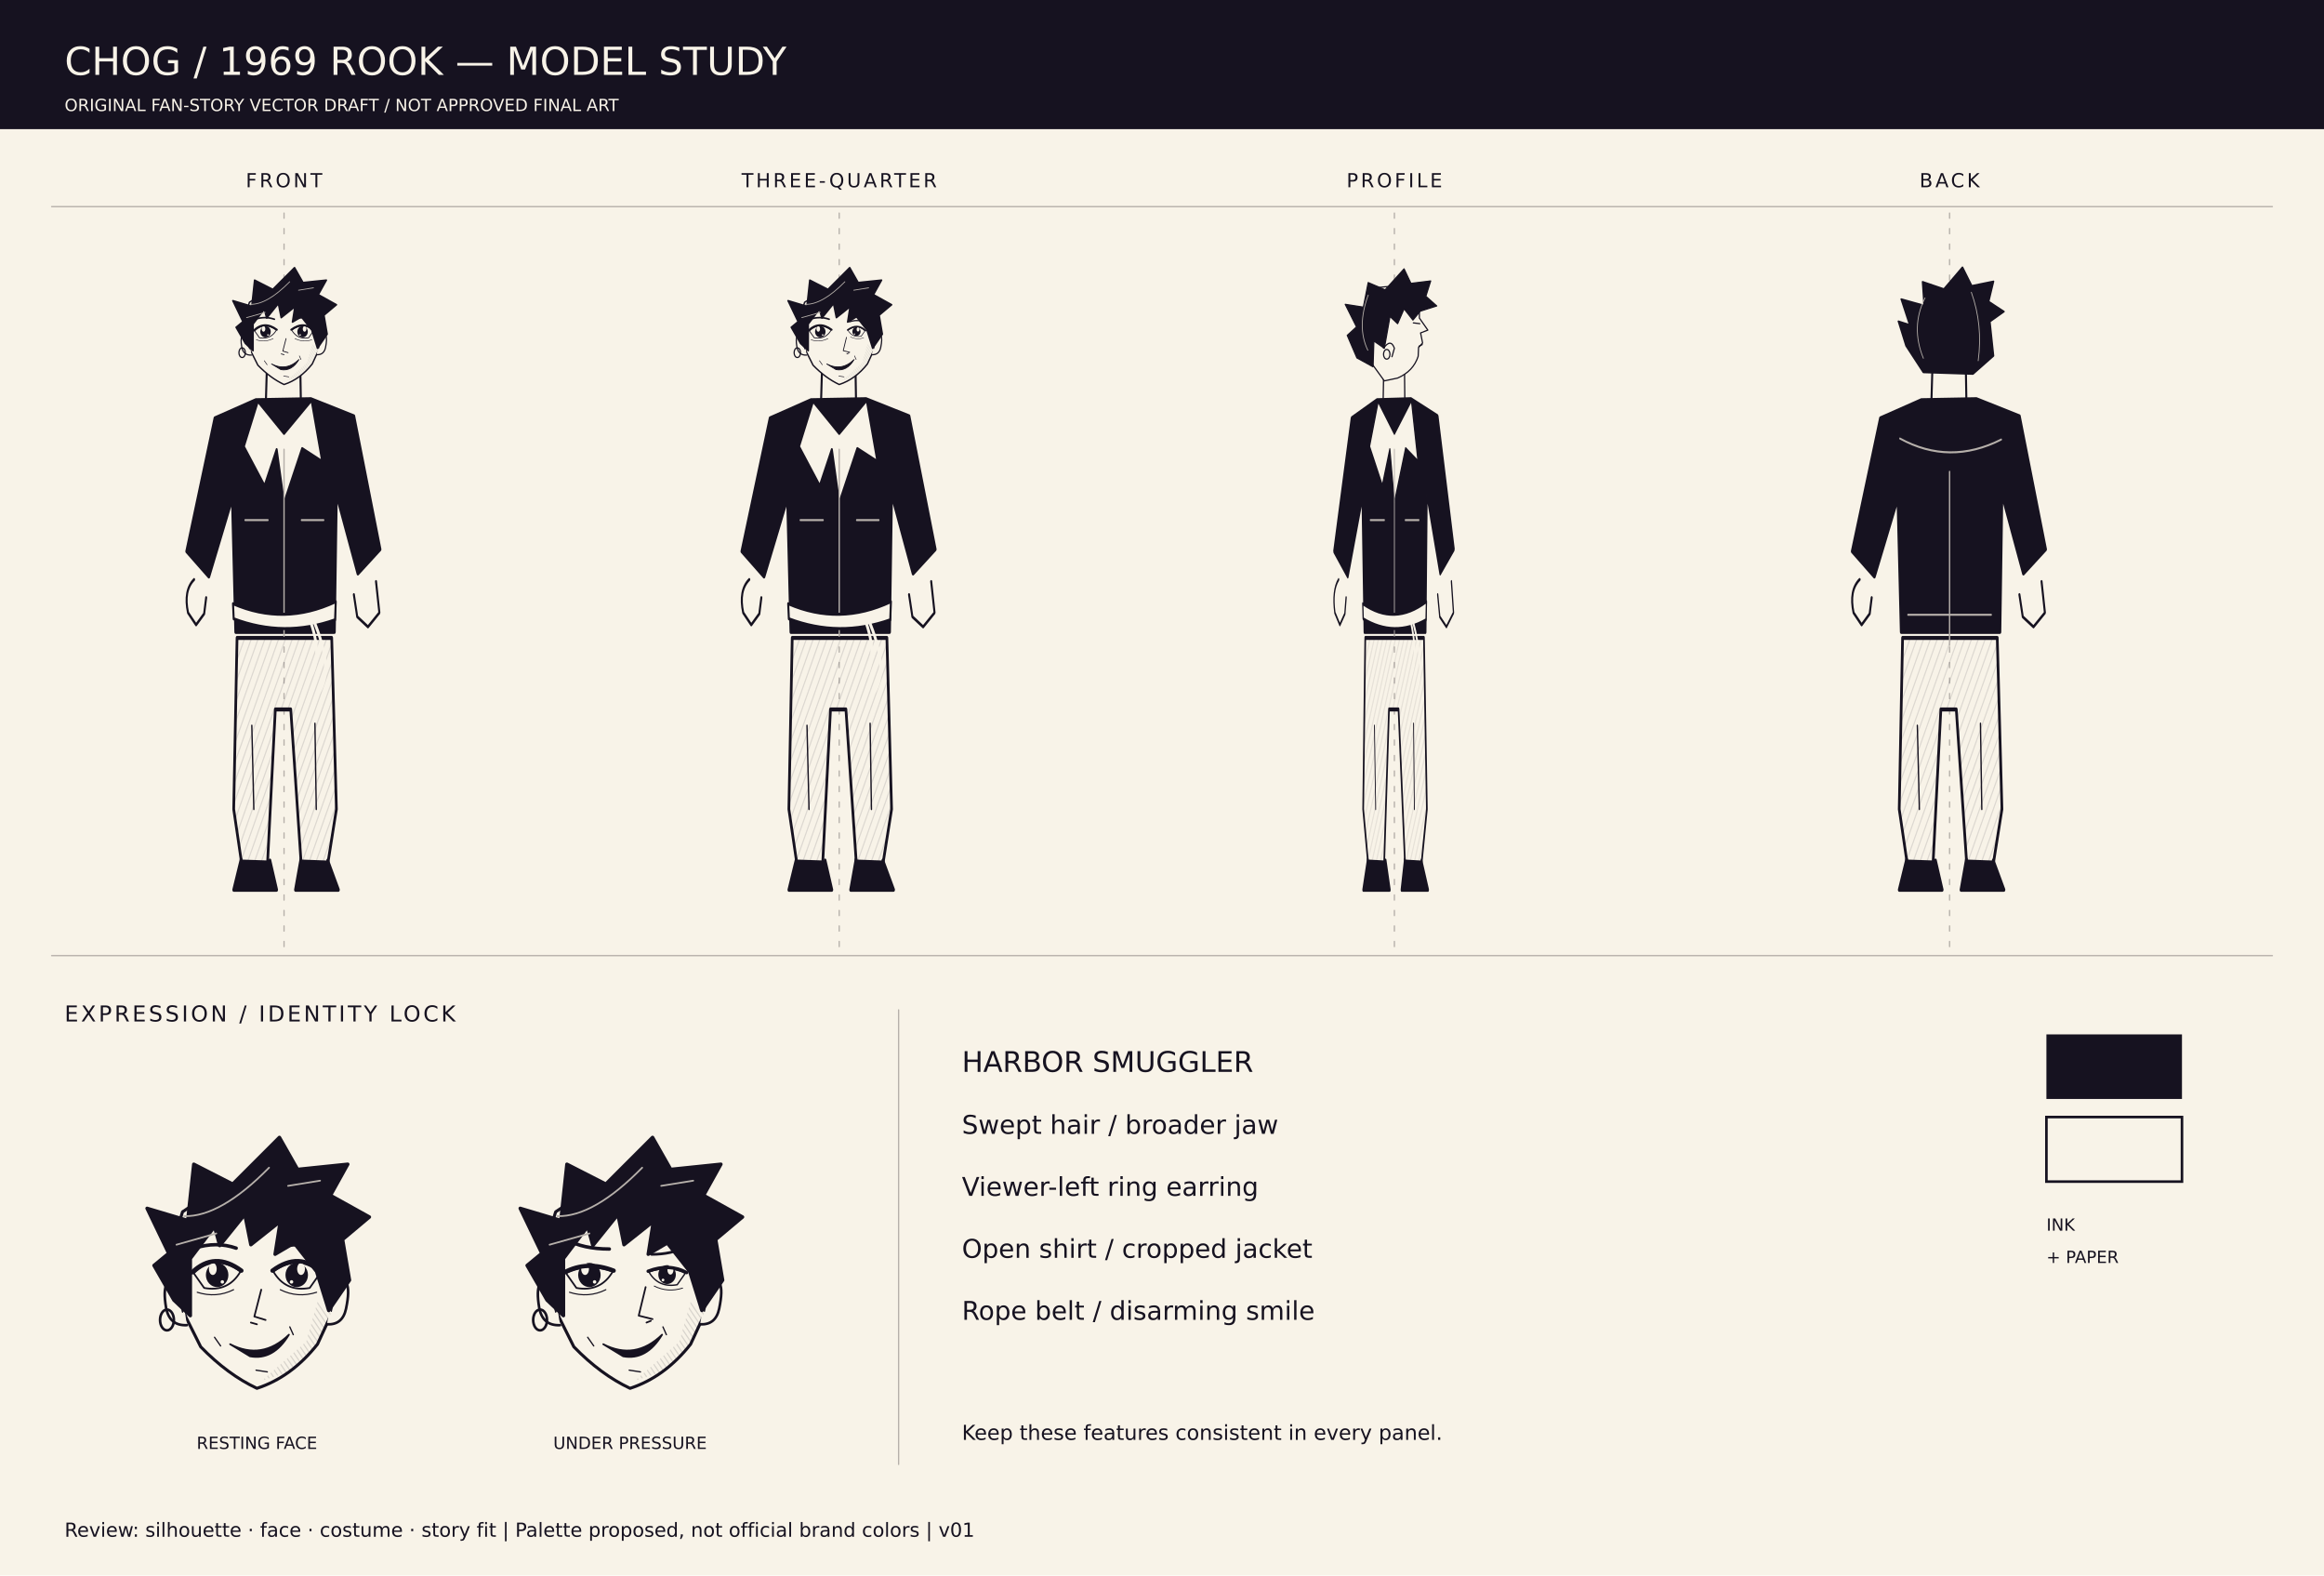
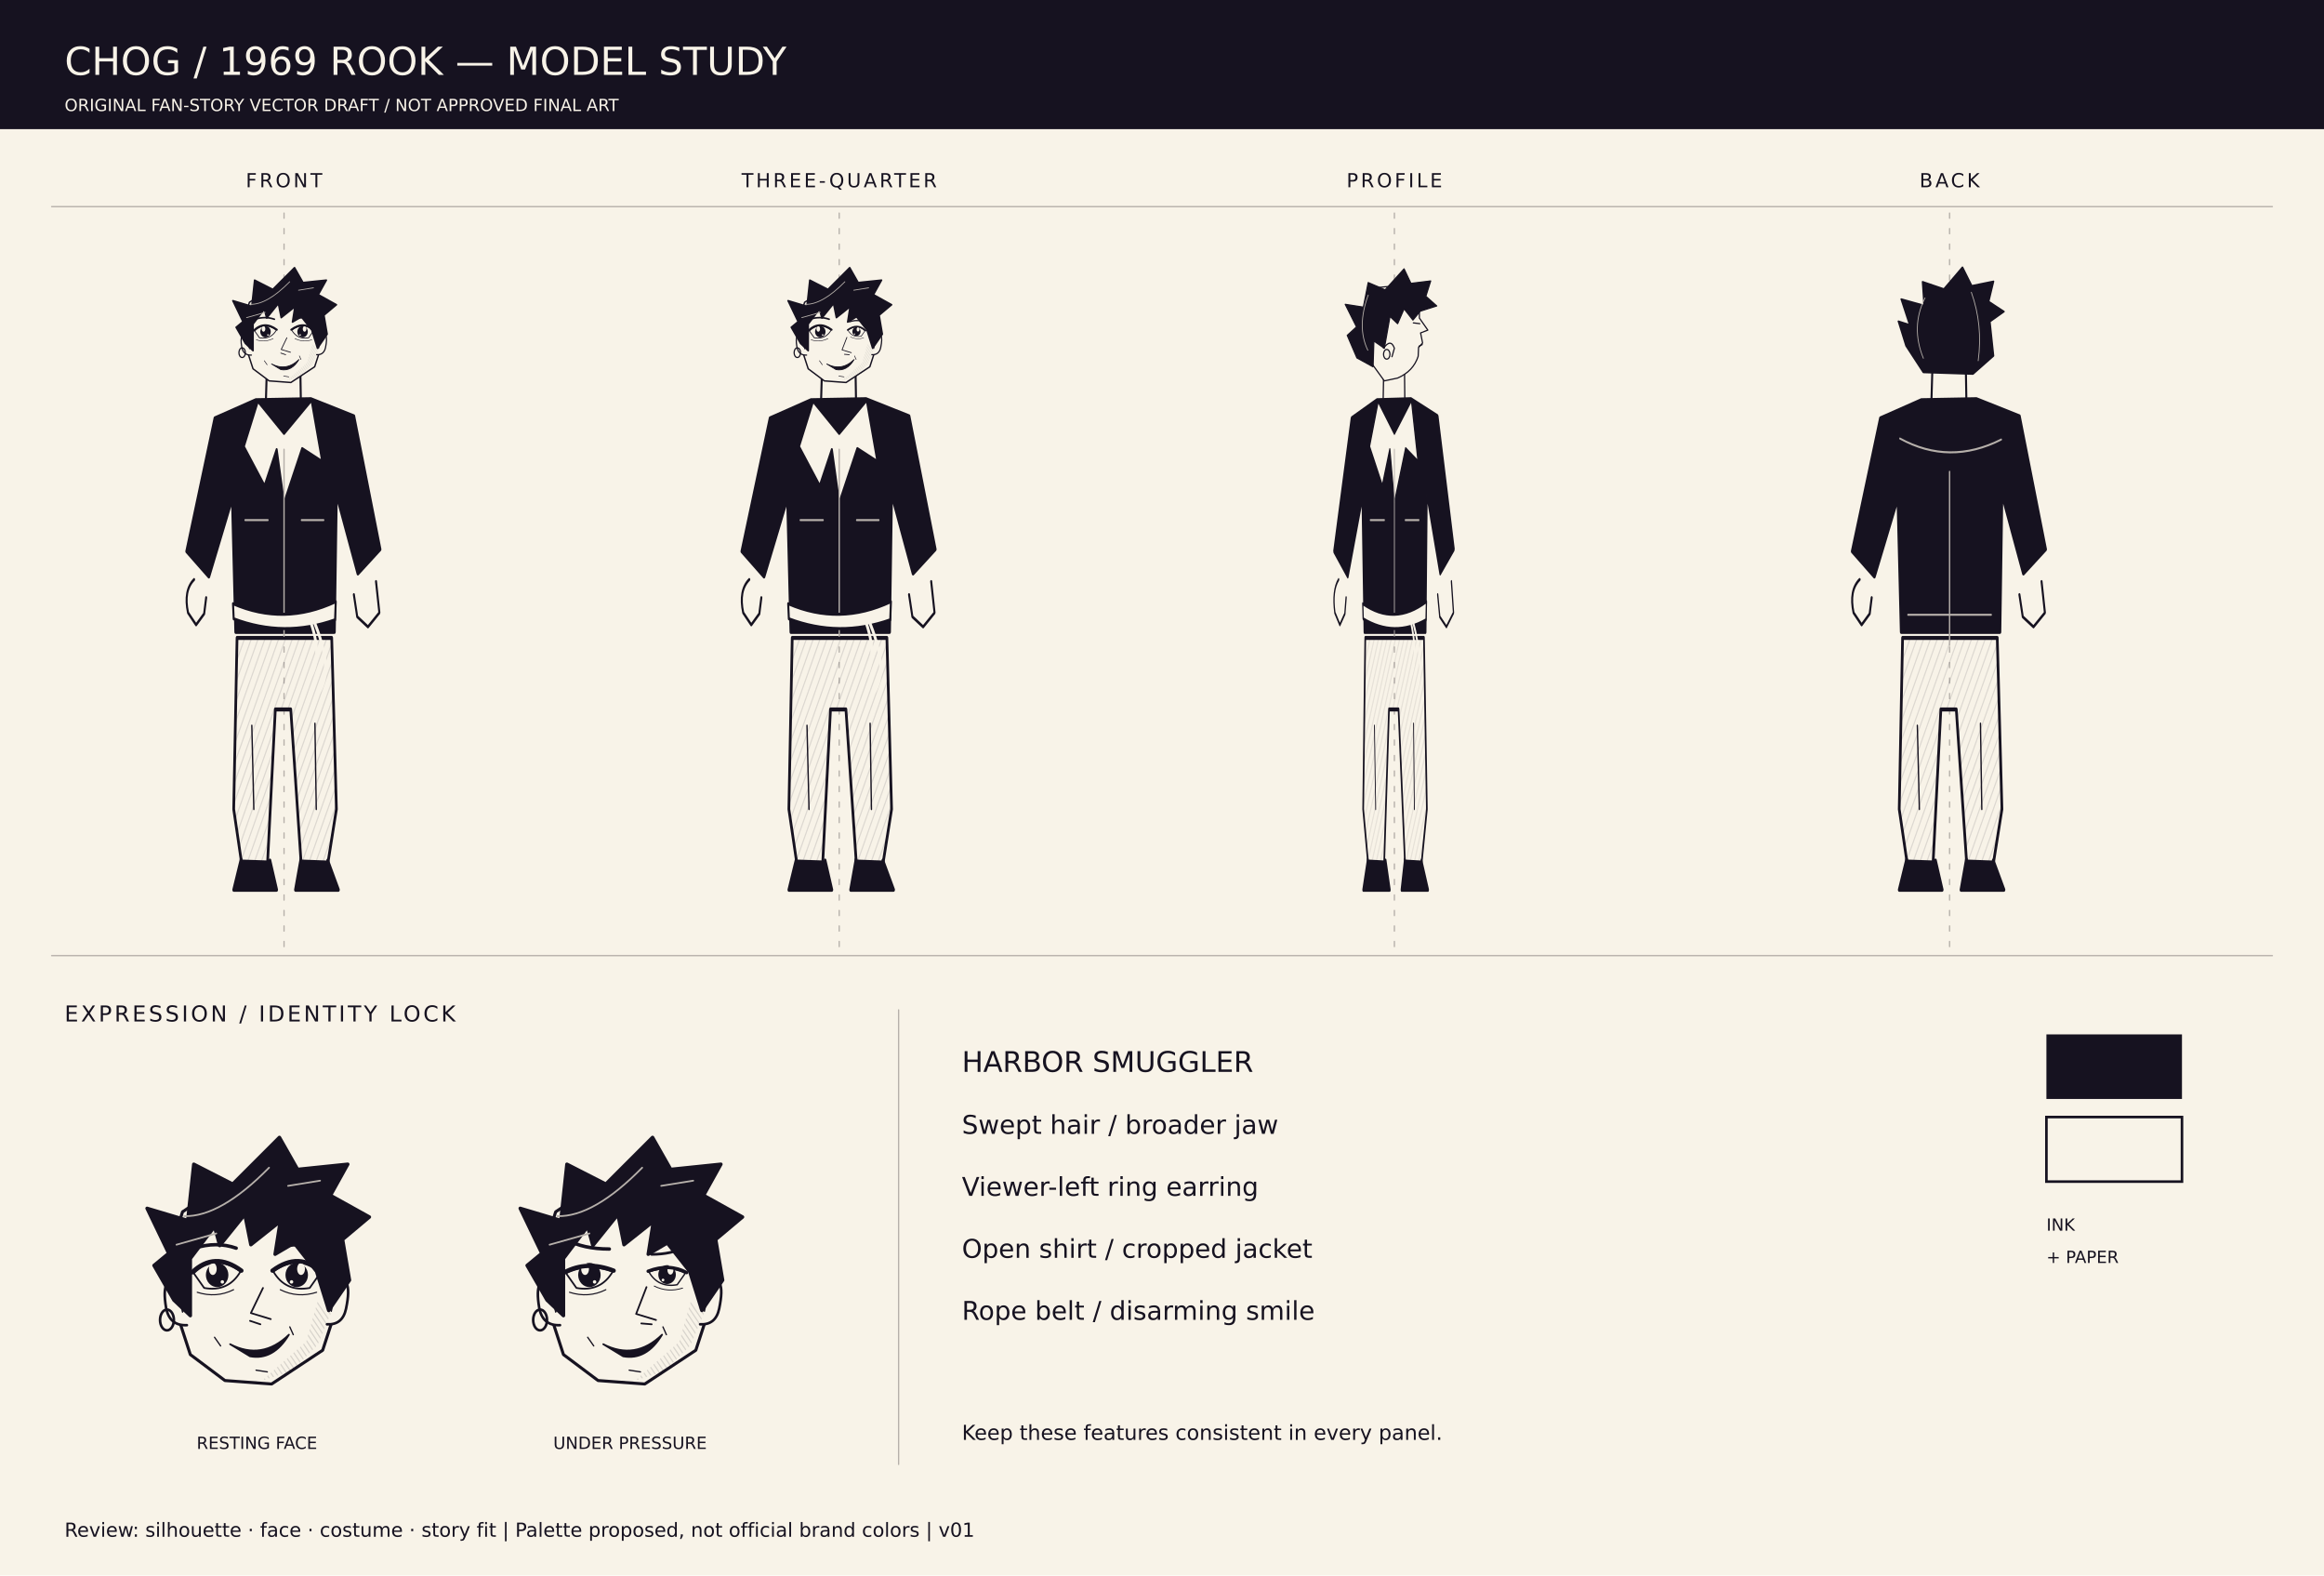
<svg xmlns="http://www.w3.org/2000/svg" width="1800" height="1220" viewBox="0 0 1800 1220" role="img" aria-labelledby="title desc">
  <defs>
    <pattern id="hatch" width="9" height="9" patternUnits="userSpaceOnUse" patternTransform="rotate(28)">
      <path d="M0 0V9" stroke="#161220" stroke-width="1" opacity=".35" />
    </pattern>
    <pattern id="dots" width="10" height="10" patternUnits="userSpaceOnUse">
      <circle cx="2" cy="2" r="1.2" fill="#161220" opacity=".28" />
    </pattern>
    <pattern id="fine" width="5" height="5" patternUnits="userSpaceOnUse" patternTransform="rotate(-34)">
      <path d="M0 0V5" stroke="#161220" stroke-width=".7" opacity=".5" />
    </pattern>
  </defs>
  <rect x="0" y="0" width="1800" height="1220" fill="#F8F3E8" stroke="#161220" stroke-width="0" />
  <rect x="0" y="0" width="1800" height="100" fill="#161220" stroke="#161220" stroke-width="0" />
  <text x="50" y="58" font-family="DejaVu Sans, sans-serif" font-size="30" fill="#F8F3E8">CHOG / 1969     ROOK — MODEL STUDY</text>
  <text x="50" y="86" font-family="DejaVu Sans, sans-serif" font-size="13" fill="#F8F3E8">ORIGINAL FAN-STORY VECTOR DRAFT  /  NOT APPROVED FINAL ART</text>
  <path d="M40 160H1760 M40 740H1760" fill="none" stroke="#B6B0AA" stroke-width="1" stroke-linecap="round" stroke-linejoin="round" />
  <text x="220" y="145" font-family="DejaVu Sans, sans-serif" font-size="15" fill="#161220" text-anchor="middle" letter-spacing="2">FRONT</text>
  <path d="M220 165V735" fill="none" stroke="#B6B0AA" stroke-width="1" stroke-linecap="round" stroke-linejoin="round" stroke-dasharray="4 8" />
  <g transform="translate(220 260) scale(0.52)">
    <g transform="translate(0 -80) scale(1)">
      <g transform="translate(0 -40) scale(1 1.5)">
        <path d="M-25 99 L-27 144 -63 161 0 199 62 160 25 143 24 103" fill="#F8F3E8" stroke="#161220" stroke-width="3" stroke-linecap="round" stroke-linejoin="round" />
        <path d="M-42 144 L-103 162 -145 294 -112 319 -77 241 -72 374 75 374 78 237 110 316 143 292 104 160 40 143Z" fill="#161220" stroke="#161220" stroke-width="4" stroke-linecap="round" stroke-linejoin="round" />
        <path d="M-70 380 L-75 550 -62 609 -25 609 -13 451 10 451 26 609 64 609 78 550 71 380Z" fill="url(#hatch)" stroke="#161220" stroke-width="4" stroke-linecap="round" stroke-linejoin="round" />
        <path d="M-64 600 L-75 630 -11 630 -21 601 M25 600 L17 630 81 630 65 601" fill="#161220" stroke="#161220" stroke-width="4" stroke-linecap="round" stroke-linejoin="round" />
        <path d="M-134 322 Q-150 333 -143 355 L-131 367 -119 356 -116 340 M104 337 L109 359 125 369 142 355 137 324" fill="#F8F3E8" stroke="#161220" stroke-width="3" stroke-linecap="round" stroke-linejoin="round" />
        <path d="M-39 145 L-60 190 -29 229 -11 193 0 246 27 192 57 205 41 144 0 177Z" fill="#F8F3E8" stroke="#161220" stroke-width="3" stroke-linecap="round" stroke-linejoin="round" />
        <path d="M0 193 L0 378 M-58 263 L-24 263 M26 263 L59 263" fill="none" stroke="#B6B0AA" stroke-width="2" stroke-linecap="round" stroke-linejoin="round" />
        <path d="M-76 346 Q0 368 77 344 L76 362 Q0 380 -75 361Z" fill="#F8F3E8" stroke="#161220" stroke-width="3" stroke-linecap="round" stroke-linejoin="round" />
        <path d="M38 361 Q58 397 40 418 M43 361 Q75 411 52 434" fill="none" stroke="#F8F3E8" stroke-width="4" stroke-linecap="round" stroke-linejoin="round" />
        <path d="M-96 201 L-112 294 M98 207 L112 293 M-48 467 L-45 550 M46 465 L48 550" fill="none" stroke="#161220" stroke-width="2" stroke-linecap="round" stroke-linejoin="round" />
      </g>
      <g transform="translate(0 80) scale(0.6)">
-         <path d="M-86 -83 Q-105 -26 -82 39 L-65 73 Q-34 105 0 121 Q40 108 70 70 L88 31 Q106 -35 83 -92 Q5 -145 -86 -83Z" fill="#F8F3E8" stroke="#161220" stroke-width="3.5" stroke-linecap="round" stroke-linejoin="round" />
+         <path d="M-86 -83 Q-105 -26 -91 39 L-77 82 -37 112 17 116 76 77 91 31 Q106 -35 83 -92 Q5 -145 -86 -83Z" fill="#F8F3E8" stroke="#161220" stroke-width="3.5" stroke-linecap="round" stroke-linejoin="round" />
        <path d="M-88 0 Q-112 -13 -105 28 Q-101 49 -81 48 M88 -1 Q112 -14 103 29 Q99 48 81 47" fill="#F8F3E8" stroke="#161220" stroke-width="3" stroke-linecap="round" stroke-linejoin="round" />
        <path d="M-95 -4 L-86 33 -78 15 M94 -6 L86 32 79 15" fill="none" stroke="#161220" stroke-width="1.4" stroke-linecap="round" stroke-linejoin="round" />
        <path d="M70 21 L57 67 6 112 40 101 70 71 86 33Z" fill="url(#fine)" stroke="#161220" stroke-width="0" stroke-linecap="round" stroke-linejoin="round" />
        <g transform="translate(-45 -12) scale(1)">
          <g transform="scale(1 1)">
            <path d="M-28 0 Q-4 -23 26 -2 Q12 22 -16 17Z" fill="#F8F3E8" stroke="#161220" stroke-width="2" stroke-linecap="round" stroke-linejoin="round" />
            <ellipse cx="-1" cy="2" rx="13" ry="14" fill="#161220" stroke="#161220" stroke-width="0" />
            <ellipse cx="-6" cy="-5" rx="4.5" ry="7" fill="#F8F3E8" stroke="#161220" stroke-width="0" />
            <ellipse cx="5" cy="10" rx="2" ry="2" fill="#F8F3E8" stroke="#161220" stroke-width="0" />
            <path d="M-30 -1 Q-4 -26 27 -3" fill="none" stroke="#161220" stroke-width="5" stroke-linecap="round" stroke-linejoin="round" />
            <path d="M-24 22 Q-2 29 18 19" fill="none" stroke="#161220" stroke-width="1.3" stroke-linecap="round" stroke-linejoin="round" />
            <path d="M-27 -29 Q-2 -37 21 -29" fill="none" stroke="#161220" stroke-width="4" stroke-linecap="round" stroke-linejoin="round" />
          </g>
        </g>
        <g transform="translate(45 -12) scale(1)">
          <g transform="translate(0 0) scale(1)">
            <g transform="scale(-1 1)">
              <path d="M-28 0 Q-4 -23 26 -2 Q12 22 -16 17Z" fill="#F8F3E8" stroke="#161220" stroke-width="2" stroke-linecap="round" stroke-linejoin="round" />
              <ellipse cx="-1" cy="2" rx="13" ry="14" fill="#161220" stroke="#161220" stroke-width="0" />
              <ellipse cx="-6" cy="-5" rx="4.5" ry="7" fill="#F8F3E8" stroke="#161220" stroke-width="0" />
              <ellipse cx="5" cy="10" rx="2" ry="2" fill="#F8F3E8" stroke="#161220" stroke-width="0" />
              <path d="M-30 -1 Q-4 -26 27 -3" fill="none" stroke="#161220" stroke-width="5" stroke-linecap="round" stroke-linejoin="round" />
              <path d="M-24 22 Q-2 29 18 19" fill="none" stroke="#161220" stroke-width="1.3" stroke-linecap="round" stroke-linejoin="round" />
              <path d="M-27 -29 Q-2 -37 21 -29" fill="none" stroke="#161220" stroke-width="4" stroke-linecap="round" stroke-linejoin="round" />
            </g>
          </g>
        </g>
-         <path d="M5 7 L-3 38 10 42 M-7 45 L0 47" fill="none" stroke="#161220" stroke-width="2" stroke-linecap="round" stroke-linejoin="round" />
+         <path d="M7 5 L-7 34 16 41 M-8 43 L4 47" fill="none" stroke="#161220" stroke-width="2" stroke-linecap="round" stroke-linejoin="round" />
        <path d="M-31 70 Q6 89 37 59 Q19 89 -8 84Z" fill="#161220" stroke="#161220" stroke-width="2" stroke-linecap="round" stroke-linejoin="round" />
        <ellipse cx="-104" cy="42" rx="8" ry="12" fill="none" stroke="#161220" stroke-width="3" />
        <path d="M-49 62 L-42 72 M38 50 L42 59 M-1 100 L12 102" fill="none" stroke="#161220" stroke-width="1.5" stroke-linecap="round" stroke-linejoin="round" />
        <path d="M-96 19 L-119 -21 -102 -35 -127 -87 -80 -73 -73 -138 -28 -115 26 -169 47 -132 105 -138 85 -102 130 -77 99 -51 107 -4 83 31 69 -14 43 -47 21 -34 27 -72 -7 -45 -14 -80 -43 -44 -49 -66 -77 -29 -77 37Z" fill="#161220" stroke="#161220" stroke-width="4" stroke-linecap="round" stroke-linejoin="round" />
        <path d="M-84 -78 Q-42 -77 14 -134 M36 -113 L73 -119 M-93 -45 L-47 -58" fill="none" stroke="#B6B0AA" stroke-width="2" stroke-linecap="round" stroke-linejoin="round" />
      </g>
    </g>
  </g>
  <text x="650" y="145" font-family="DejaVu Sans, sans-serif" font-size="15" fill="#161220" text-anchor="middle" letter-spacing="2">THREE-QUARTER</text>
  <path d="M650 165V735" fill="none" stroke="#B6B0AA" stroke-width="1" stroke-linecap="round" stroke-linejoin="round" stroke-dasharray="4 8" />
  <g transform="translate(650 260) scale(0.52)">
    <g transform="translate(0 -80) scale(1)">
      <g transform="translate(0 -40) scale(1 1.5)">
        <path d="M-25 99 L-27 144 -63 161 0 199 62 160 25 143 24 103" fill="#F8F3E8" stroke="#161220" stroke-width="3" stroke-linecap="round" stroke-linejoin="round" />
        <path d="M-42 144 L-103 162 -145 294 -112 319 -77 241 -72 374 75 374 78 237 110 316 143 292 104 160 40 143Z" fill="#161220" stroke="#161220" stroke-width="4" stroke-linecap="round" stroke-linejoin="round" />
        <path d="M-70 380 L-75 550 -62 609 -25 609 -13 451 10 451 26 609 64 609 78 550 71 380Z" fill="url(#hatch)" stroke="#161220" stroke-width="4" stroke-linecap="round" stroke-linejoin="round" />
        <path d="M-64 600 L-75 630 -11 630 -21 601 M25 600 L17 630 81 630 65 601" fill="#161220" stroke="#161220" stroke-width="4" stroke-linecap="round" stroke-linejoin="round" />
        <path d="M-134 322 Q-150 333 -143 355 L-131 367 -119 356 -116 340 M104 337 L109 359 125 369 142 355 137 324" fill="#F8F3E8" stroke="#161220" stroke-width="3" stroke-linecap="round" stroke-linejoin="round" />
        <path d="M-39 145 L-60 190 -29 229 -11 193 0 246 27 192 57 205 41 144 0 177Z" fill="#F8F3E8" stroke="#161220" stroke-width="3" stroke-linecap="round" stroke-linejoin="round" />
        <path d="M0 193 L0 378 M-58 263 L-24 263 M26 263 L59 263" fill="none" stroke="#B6B0AA" stroke-width="2" stroke-linecap="round" stroke-linejoin="round" />
        <path d="M-76 346 Q0 368 77 344 L76 362 Q0 380 -75 361Z" fill="#F8F3E8" stroke="#161220" stroke-width="3" stroke-linecap="round" stroke-linejoin="round" />
        <path d="M38 361 Q58 397 40 418 M43 361 Q75 411 52 434" fill="none" stroke="#F8F3E8" stroke-width="4" stroke-linecap="round" stroke-linejoin="round" />
        <path d="M-96 201 L-112 294 M98 207 L112 293 M-48 467 L-45 550 M46 465 L48 550" fill="none" stroke="#161220" stroke-width="2" stroke-linecap="round" stroke-linejoin="round" />
      </g>
      <g transform="translate(0 80) scale(0.6)">
-         <path d="M-86 -83 Q-105 -26 -82 39 L-65 73 Q-34 105 0 121 Q40 108 70 70 L88 31 Q106 -35 83 -92 Q5 -145 -86 -83Z" fill="#F8F3E8" stroke="#161220" stroke-width="3.5" stroke-linecap="round" stroke-linejoin="round" />
+         <path d="M-86 -83 Q-105 -26 -91 39 L-77 82 -37 112 17 116 76 77 91 31 Q106 -35 83 -92 Q5 -145 -86 -83Z" fill="#F8F3E8" stroke="#161220" stroke-width="3.5" stroke-linecap="round" stroke-linejoin="round" />
        <path d="M-88 0 Q-112 -13 -105 28 Q-101 49 -81 48 M88 -1 Q112 -14 103 29 Q99 48 81 47" fill="#F8F3E8" stroke="#161220" stroke-width="3" stroke-linecap="round" stroke-linejoin="round" />
        <path d="M-95 -4 L-86 33 -78 15 M94 -6 L86 32 79 15" fill="none" stroke="#161220" stroke-width="1.4" stroke-linecap="round" stroke-linejoin="round" />
        <path d="M70 21 L57 67 6 112 40 101 70 71 86 33Z" fill="url(#fine)" stroke="#161220" stroke-width="0" stroke-linecap="round" stroke-linejoin="round" />
        <g transform="translate(-46 -12) scale(1)">
          <g transform="scale(1 1)">
            <path d="M-28 0 Q-4 -23 26 -2 Q12 22 -16 17Z" fill="#F8F3E8" stroke="#161220" stroke-width="2" stroke-linecap="round" stroke-linejoin="round" />
            <ellipse cx="-1" cy="2" rx="13" ry="14" fill="#161220" stroke="#161220" stroke-width="0" />
            <ellipse cx="-6" cy="-5" rx="4.5" ry="7" fill="#F8F3E8" stroke="#161220" stroke-width="0" />
            <ellipse cx="5" cy="10" rx="2" ry="2" fill="#F8F3E8" stroke="#161220" stroke-width="0" />
            <path d="M-30 -1 Q-4 -26 27 -3" fill="none" stroke="#161220" stroke-width="5" stroke-linecap="round" stroke-linejoin="round" />
            <path d="M-24 22 Q-2 29 18 19" fill="none" stroke="#161220" stroke-width="1.3" stroke-linecap="round" stroke-linejoin="round" />
            <path d="M-27 -29 Q-2 -37 21 -29" fill="none" stroke="#161220" stroke-width="4" stroke-linecap="round" stroke-linejoin="round" />
          </g>
        </g>
        <g transform="translate(42 -12) scale(0.78)">
          <g transform="translate(0 0) scale(1)">
            <g transform="scale(-1 1)">
              <path d="M-28 0 Q-4 -23 26 -2 Q12 22 -16 17Z" fill="#F8F3E8" stroke="#161220" stroke-width="2" stroke-linecap="round" stroke-linejoin="round" />
              <ellipse cx="-1" cy="2" rx="13" ry="14" fill="#161220" stroke="#161220" stroke-width="0" />
              <ellipse cx="-6" cy="-5" rx="4.5" ry="7" fill="#F8F3E8" stroke="#161220" stroke-width="0" />
              <ellipse cx="5" cy="10" rx="2" ry="2" fill="#F8F3E8" stroke="#161220" stroke-width="0" />
              <path d="M-30 -1 Q-4 -26 27 -3" fill="none" stroke="#161220" stroke-width="5" stroke-linecap="round" stroke-linejoin="round" />
              <path d="M-24 22 Q-2 29 18 19" fill="none" stroke="#161220" stroke-width="1.3" stroke-linecap="round" stroke-linejoin="round" />
              <path d="M-27 -29 Q-2 -37 21 -29" fill="none" stroke="#161220" stroke-width="4" stroke-linecap="round" stroke-linejoin="round" />
            </g>
          </g>
        </g>
-         <path d="M18 4 L10 37 26 41 M19 45 L24 43" fill="none" stroke="#161220" stroke-width="2" stroke-linecap="round" stroke-linejoin="round" />
+         <path d="M19 4 L7 35 30 42 M13 46 L25 47" fill="none" stroke="#161220" stroke-width="2" stroke-linecap="round" stroke-linejoin="round" />
        <path d="M-31 70 Q6 89 37 59 Q19 89 -8 84Z" fill="#161220" stroke="#161220" stroke-width="2" stroke-linecap="round" stroke-linejoin="round" />
        <ellipse cx="-104" cy="42" rx="8" ry="12" fill="none" stroke="#161220" stroke-width="3" />
        <path d="M-49 62 L-42 72 M38 50 L42 59 M-1 100 L12 102" fill="none" stroke="#161220" stroke-width="1.5" stroke-linecap="round" stroke-linejoin="round" />
        <path d="M-96 19 L-119 -21 -102 -35 -127 -87 -80 -73 -73 -138 -28 -115 26 -169 47 -132 105 -138 85 -102 130 -77 99 -51 107 -4 83 31 69 -14 43 -47 21 -34 27 -72 -7 -45 -14 -80 -43 -44 -49 -66 -77 -29 -77 37Z" fill="#161220" stroke="#161220" stroke-width="4" stroke-linecap="round" stroke-linejoin="round" />
        <path d="M-84 -78 Q-42 -77 14 -134 M36 -113 L73 -119 M-93 -45 L-47 -58" fill="none" stroke="#B6B0AA" stroke-width="2" stroke-linecap="round" stroke-linejoin="round" />
      </g>
    </g>
  </g>
  <text x="1080" y="145" font-family="DejaVu Sans, sans-serif" font-size="15" fill="#161220" text-anchor="middle" letter-spacing="2">PROFILE</text>
  <path d="M1080 165V735" fill="none" stroke="#B6B0AA" stroke-width="1" stroke-linecap="round" stroke-linejoin="round" stroke-dasharray="4 8" />
  <g transform="translate(1080 260) scale(0.52)">
    <g transform="translate(0 -80) scale(1)">
      <g transform="translate(0 -40) scale(0.62 1.5)">
        <path d="M-25 99 L-27 144 -63 161 0 199 62 160 25 143 24 103" fill="#F8F3E8" stroke="#161220" stroke-width="3" stroke-linecap="round" stroke-linejoin="round" />
        <path d="M-42 144 L-103 162 -145 294 -112 319 -77 241 -72 374 75 374 78 237 110 316 143 292 104 160 40 143Z" fill="#161220" stroke="#161220" stroke-width="4" stroke-linecap="round" stroke-linejoin="round" />
        <path d="M-70 380 L-75 550 -62 609 -25 609 -13 451 10 451 26 609 64 609 78 550 71 380Z" fill="url(#hatch)" stroke="#161220" stroke-width="4" stroke-linecap="round" stroke-linejoin="round" />
        <path d="M-64 600 L-75 630 -11 630 -21 601 M25 600 L17 630 81 630 65 601" fill="#161220" stroke="#161220" stroke-width="4" stroke-linecap="round" stroke-linejoin="round" />
        <path d="M-134 322 Q-150 333 -143 355 L-131 367 -119 356 -116 340 M104 337 L109 359 125 369 142 355 137 324" fill="#F8F3E8" stroke="#161220" stroke-width="3" stroke-linecap="round" stroke-linejoin="round" />
        <path d="M-39 145 L-60 190 -29 229 -11 193 0 246 27 192 57 205 41 144 0 177Z" fill="#F8F3E8" stroke="#161220" stroke-width="3" stroke-linecap="round" stroke-linejoin="round" />
        <path d="M0 193 L0 378 M-58 263 L-24 263 M26 263 L59 263" fill="none" stroke="#B6B0AA" stroke-width="2" stroke-linecap="round" stroke-linejoin="round" />
        <path d="M-76 346 Q0 368 77 344 L76 362 Q0 380 -75 361Z" fill="#F8F3E8" stroke="#161220" stroke-width="3" stroke-linecap="round" stroke-linejoin="round" />
        <path d="M38 361 Q58 397 40 418 M43 361 Q75 411 52 434" fill="none" stroke="#F8F3E8" stroke-width="4" stroke-linecap="round" stroke-linejoin="round" />
        <path d="M-96 201 L-112 294 M98 207 L112 293 M-48 467 L-45 550 M46 465 L48 550" fill="none" stroke="#161220" stroke-width="2" stroke-linecap="round" stroke-linejoin="round" />
      </g>
      <g transform="translate(0 80) scale(0.6)">
        <path d="M-43 -119 Q39 -133 62 -85 L62 -44 83 -14 65 -7 70 18 60 29 59 51 Q47 88 8 105 L-25 112 -67 54 -84 -31Z" fill="#F8F3E8" stroke="#161220" stroke-width="3" stroke-linecap="round" stroke-linejoin="round" />
        <path d="M-93 55 L-117 -1 -94 -22 -122 -78 -77 -71 -65 -132 -23 -114 24 -166 41 -130 90 -136 78 -98 105 -74 64 -61 46 -39 24 -67 8 -30 -11 -48 -25 31 -51 13 -53 77Z" fill="#161220" stroke="#161220" stroke-width="3" stroke-linecap="round" stroke-linejoin="round" />
        <path d="M47 -32 L63 -30 M61 26 L69 22 M-27 31 Q-9 6 0 31 L-6 52" fill="none" stroke="#161220" stroke-width="3" stroke-linecap="round" stroke-linejoin="round" />
        <path d="M-65 -101 Q-94 -22 -66 36" fill="none" stroke="#B6B0AA" stroke-width="2" stroke-linecap="round" stroke-linejoin="round" />
        <ellipse cx="-19" cy="46" rx="8" ry="12" fill="none" stroke="#161220" stroke-width="3" />
      </g>
    </g>
  </g>
  <text x="1510" y="145" font-family="DejaVu Sans, sans-serif" font-size="15" fill="#161220" text-anchor="middle" letter-spacing="2">BACK</text>
  <path d="M1510 165V735" fill="none" stroke="#B6B0AA" stroke-width="1" stroke-linecap="round" stroke-linejoin="round" stroke-dasharray="4 8" />
  <g transform="translate(1510 260) scale(0.52)">
    <g transform="translate(0 -80) scale(1)">
      <g transform="translate(0 -40) scale(1 1.5)">
        <path d="M-25 99 L-27 144 -63 161 0 199 62 160 25 143 24 103" fill="#F8F3E8" stroke="#161220" stroke-width="3" stroke-linecap="round" stroke-linejoin="round" />
        <path d="M-42 144 L-103 162 -145 294 -112 319 -77 241 -72 374 75 374 78 237 110 316 143 292 104 160 40 143Z" fill="#161220" stroke="#161220" stroke-width="4" stroke-linecap="round" stroke-linejoin="round" />
        <path d="M-70 380 L-75 550 -62 609 -25 609 -13 451 10 451 26 609 64 609 78 550 71 380Z" fill="url(#hatch)" stroke="#161220" stroke-width="4" stroke-linecap="round" stroke-linejoin="round" />
        <path d="M-64 600 L-75 630 -11 630 -21 601 M25 600 L17 630 81 630 65 601" fill="#161220" stroke="#161220" stroke-width="4" stroke-linecap="round" stroke-linejoin="round" />
        <path d="M-134 322 Q-150 333 -143 355 L-131 367 -119 356 -116 340 M104 337 L109 359 125 369 142 355 137 324" fill="#F8F3E8" stroke="#161220" stroke-width="3" stroke-linecap="round" stroke-linejoin="round" />
        <path d="M-74 182 Q0 209 77 183 M0 215 L0 387 M-62 357 L62 357" fill="none" stroke="#B6B0AA" stroke-width="2" stroke-linecap="round" stroke-linejoin="round" />
        <path d="M-96 201 L-112 294 M98 207 L112 293 M-48 467 L-45 550 M46 465 L48 550" fill="none" stroke="#161220" stroke-width="2" stroke-linecap="round" stroke-linejoin="round" />
      </g>
      <g transform="translate(0 80) scale(0.6)">
        <path d="M-108 25 L-127 -36 -99 -27 -120 -91 -63 -75 -67 -134 -14 -116 32 -170 55 -124 109 -135 97 -85 135 -60 100 -35 109 50 58 95 -65 91Z" fill="#161220" stroke="#161220" stroke-width="4" stroke-linecap="round" stroke-linejoin="round" />
        <path d="M-61 -94 Q-97 -22 -65 56 M54 -108 Q83 -27 71 62" fill="none" stroke="#B6B0AA" stroke-width="2" stroke-linecap="round" stroke-linejoin="round" />
      </g>
    </g>
  </g>
  <text x="50" y="791" font-family="DejaVu Sans, sans-serif" font-size="17" fill="#161220" letter-spacing="2">EXPRESSION / IDENTITY LOCK</text>
  <g transform="translate(199 994) scale(0.67)">
-     <path d="M-86 -83 Q-105 -26 -82 39 L-65 73 Q-34 105 0 121 Q40 108 70 70 L88 31 Q106 -35 83 -92 Q5 -145 -86 -83Z" fill="#F8F3E8" stroke="#161220" stroke-width="3.5" stroke-linecap="round" stroke-linejoin="round" />
+     <path d="M-86 -83 Q-105 -26 -91 39 L-77 82 -37 112 17 116 76 77 91 31 Q106 -35 83 -92 Q5 -145 -86 -83Z" fill="#F8F3E8" stroke="#161220" stroke-width="3.5" stroke-linecap="round" stroke-linejoin="round" />
    <path d="M-88 0 Q-112 -13 -105 28 Q-101 49 -81 48 M88 -1 Q112 -14 103 29 Q99 48 81 47" fill="#F8F3E8" stroke="#161220" stroke-width="3" stroke-linecap="round" stroke-linejoin="round" />
    <path d="M-95 -4 L-86 33 -78 15 M94 -6 L86 32 79 15" fill="none" stroke="#161220" stroke-width="1.4" stroke-linecap="round" stroke-linejoin="round" />
    <path d="M70 21 L57 67 6 112 40 101 70 71 86 33Z" fill="url(#fine)" stroke="#161220" stroke-width="0" stroke-linecap="round" stroke-linejoin="round" />
    <g transform="translate(-45 -12) scale(1)">
      <g transform="scale(1 1)">
        <path d="M-28 0 Q-4 -23 26 -2 Q12 22 -16 17Z" fill="#F8F3E8" stroke="#161220" stroke-width="2" stroke-linecap="round" stroke-linejoin="round" />
        <ellipse cx="-1" cy="2" rx="13" ry="14" fill="#161220" stroke="#161220" stroke-width="0" />
        <ellipse cx="-6" cy="-5" rx="4.5" ry="7" fill="#F8F3E8" stroke="#161220" stroke-width="0" />
        <ellipse cx="5" cy="10" rx="2" ry="2" fill="#F8F3E8" stroke="#161220" stroke-width="0" />
        <path d="M-30 -1 Q-4 -26 27 -3" fill="none" stroke="#161220" stroke-width="5" stroke-linecap="round" stroke-linejoin="round" />
        <path d="M-24 22 Q-2 29 18 19" fill="none" stroke="#161220" stroke-width="1.3" stroke-linecap="round" stroke-linejoin="round" />
        <path d="M-27 -29 Q-2 -37 21 -29" fill="none" stroke="#161220" stroke-width="4" stroke-linecap="round" stroke-linejoin="round" />
      </g>
    </g>
    <g transform="translate(45 -12) scale(1)">
      <g transform="translate(0 0) scale(1)">
        <g transform="scale(-1 1)">
          <path d="M-28 0 Q-4 -23 26 -2 Q12 22 -16 17Z" fill="#F8F3E8" stroke="#161220" stroke-width="2" stroke-linecap="round" stroke-linejoin="round" />
          <ellipse cx="-1" cy="2" rx="13" ry="14" fill="#161220" stroke="#161220" stroke-width="0" />
          <ellipse cx="-6" cy="-5" rx="4.5" ry="7" fill="#F8F3E8" stroke="#161220" stroke-width="0" />
          <ellipse cx="5" cy="10" rx="2" ry="2" fill="#F8F3E8" stroke="#161220" stroke-width="0" />
          <path d="M-30 -1 Q-4 -26 27 -3" fill="none" stroke="#161220" stroke-width="5" stroke-linecap="round" stroke-linejoin="round" />
          <path d="M-24 22 Q-2 29 18 19" fill="none" stroke="#161220" stroke-width="1.3" stroke-linecap="round" stroke-linejoin="round" />
          <path d="M-27 -29 Q-2 -37 21 -29" fill="none" stroke="#161220" stroke-width="4" stroke-linecap="round" stroke-linejoin="round" />
        </g>
      </g>
    </g>
-     <path d="M5 7 L-3 38 10 42 M-7 45 L0 47" fill="none" stroke="#161220" stroke-width="2" stroke-linecap="round" stroke-linejoin="round" />
+     <path d="M7 5 L-7 34 16 41 M-8 43 L4 47" fill="none" stroke="#161220" stroke-width="2" stroke-linecap="round" stroke-linejoin="round" />
    <path d="M-31 70 Q6 89 37 59 Q19 89 -8 84Z" fill="#161220" stroke="#161220" stroke-width="2" stroke-linecap="round" stroke-linejoin="round" />
    <ellipse cx="-104" cy="42" rx="8" ry="12" fill="none" stroke="#161220" stroke-width="3" />
    <path d="M-49 62 L-42 72 M38 50 L42 59 M-1 100 L12 102" fill="none" stroke="#161220" stroke-width="1.5" stroke-linecap="round" stroke-linejoin="round" />
    <path d="M-96 19 L-119 -21 -102 -35 -127 -87 -80 -73 -73 -138 -28 -115 26 -169 47 -132 105 -138 85 -102 130 -77 99 -51 107 -4 83 31 69 -14 43 -47 21 -34 27 -72 -7 -45 -14 -80 -43 -44 -49 -66 -77 -29 -77 37Z" fill="#161220" stroke="#161220" stroke-width="4" stroke-linecap="round" stroke-linejoin="round" />
    <path d="M-84 -78 Q-42 -77 14 -134 M36 -113 L73 -119 M-93 -45 L-47 -58" fill="none" stroke="#B6B0AA" stroke-width="2" stroke-linecap="round" stroke-linejoin="round" />
  </g>
  <g transform="translate(488 994) scale(0.67)">
-     <path d="M-86 -83 Q-105 -26 -82 39 L-65 73 Q-34 105 0 121 Q40 108 70 70 L88 31 Q106 -35 83 -92 Q5 -145 -86 -83Z" fill="#F8F3E8" stroke="#161220" stroke-width="3.5" stroke-linecap="round" stroke-linejoin="round" />
+     <path d="M-86 -83 Q-105 -26 -91 39 L-77 82 -37 112 17 116 76 77 91 31 Q106 -35 83 -92 Q5 -145 -86 -83Z" fill="#F8F3E8" stroke="#161220" stroke-width="3.5" stroke-linecap="round" stroke-linejoin="round" />
    <path d="M-88 0 Q-112 -13 -105 28 Q-101 49 -81 48 M88 -1 Q112 -14 103 29 Q99 48 81 47" fill="#F8F3E8" stroke="#161220" stroke-width="3" stroke-linecap="round" stroke-linejoin="round" />
    <path d="M-95 -4 L-86 33 -78 15 M94 -6 L86 32 79 15" fill="none" stroke="#161220" stroke-width="1.4" stroke-linecap="round" stroke-linejoin="round" />
    <path d="M70 21 L57 67 6 112 40 101 70 71 86 33Z" fill="url(#fine)" stroke="#161220" stroke-width="0" stroke-linecap="round" stroke-linejoin="round" />
    <g transform="translate(-46 -12) scale(1)">
      <g transform="scale(1 1)">
        <path d="M-28 0 Q-4 -12 26 -2 Q12 22 -16 17Z" fill="#F8F3E8" stroke="#161220" stroke-width="2" stroke-linecap="round" stroke-linejoin="round" />
        <ellipse cx="-1" cy="2" rx="13" ry="14" fill="#161220" stroke="#161220" stroke-width="0" />
        <ellipse cx="-6" cy="-5" rx="4.5" ry="7" fill="#F8F3E8" stroke="#161220" stroke-width="0" />
        <ellipse cx="5" cy="10" rx="2" ry="2" fill="#F8F3E8" stroke="#161220" stroke-width="0" />
        <path d="M-30 -1 Q-4 -15 27 -3" fill="none" stroke="#161220" stroke-width="5" stroke-linecap="round" stroke-linejoin="round" />
        <path d="M-24 22 Q-2 29 18 19" fill="none" stroke="#161220" stroke-width="1.3" stroke-linecap="round" stroke-linejoin="round" />
        <path d="M-28 -39 Q-8 -28 22 -28" fill="none" stroke="#161220" stroke-width="4" stroke-linecap="round" stroke-linejoin="round" />
      </g>
    </g>
    <g transform="translate(42 -12) scale(0.78)">
      <g transform="translate(0 0) scale(1)">
        <g transform="scale(-1 1)">
          <path d="M-28 0 Q-4 -12 26 -2 Q12 22 -16 17Z" fill="#F8F3E8" stroke="#161220" stroke-width="2" stroke-linecap="round" stroke-linejoin="round" />
          <ellipse cx="-1" cy="2" rx="13" ry="14" fill="#161220" stroke="#161220" stroke-width="0" />
          <ellipse cx="-6" cy="-5" rx="4.5" ry="7" fill="#F8F3E8" stroke="#161220" stroke-width="0" />
          <ellipse cx="5" cy="10" rx="2" ry="2" fill="#F8F3E8" stroke="#161220" stroke-width="0" />
          <path d="M-30 -1 Q-4 -15 27 -3" fill="none" stroke="#161220" stroke-width="5" stroke-linecap="round" stroke-linejoin="round" />
          <path d="M-24 22 Q-2 29 18 19" fill="none" stroke="#161220" stroke-width="1.3" stroke-linecap="round" stroke-linejoin="round" />
          <path d="M-28 -39 Q-8 -28 22 -28" fill="none" stroke="#161220" stroke-width="4" stroke-linecap="round" stroke-linejoin="round" />
        </g>
      </g>
    </g>
-     <path d="M18 4 L10 37 26 41 M19 45 L24 43" fill="none" stroke="#161220" stroke-width="2" stroke-linecap="round" stroke-linejoin="round" />
+     <path d="M19 4 L7 35 30 42 M13 46 L25 47" fill="none" stroke="#161220" stroke-width="2" stroke-linecap="round" stroke-linejoin="round" />
    <path d="M-31 70 Q6 89 37 59 Q19 89 -8 84Z" fill="#161220" stroke="#161220" stroke-width="2" stroke-linecap="round" stroke-linejoin="round" />
    <ellipse cx="-104" cy="42" rx="8" ry="12" fill="none" stroke="#161220" stroke-width="3" />
    <path d="M-49 62 L-42 72 M38 50 L42 59 M-1 100 L12 102" fill="none" stroke="#161220" stroke-width="1.5" stroke-linecap="round" stroke-linejoin="round" />
    <path d="M-96 19 L-119 -21 -102 -35 -127 -87 -80 -73 -73 -138 -28 -115 26 -169 47 -132 105 -138 85 -102 130 -77 99 -51 107 -4 83 31 69 -14 43 -47 21 -34 27 -72 -7 -45 -14 -80 -43 -44 -49 -66 -77 -29 -77 37Z" fill="#161220" stroke="#161220" stroke-width="4" stroke-linecap="round" stroke-linejoin="round" />
    <path d="M-84 -78 Q-42 -77 14 -134 M36 -113 L73 -119 M-93 -45 L-47 -58" fill="none" stroke="#B6B0AA" stroke-width="2" stroke-linecap="round" stroke-linejoin="round" />
  </g>
  <text x="199" y="1122" font-family="DejaVu Sans, sans-serif" font-size="13" fill="#161220" text-anchor="middle">RESTING FACE</text>
  <text x="488" y="1122" font-family="DejaVu Sans, sans-serif" font-size="13" fill="#161220" text-anchor="middle">UNDER PRESSURE</text>
  <path d="M696 782V1134" fill="none" stroke="#B6B0AA" stroke-width="1" stroke-linecap="round" stroke-linejoin="round" />
  <text x="745" y="830" font-family="DejaVu Sans, sans-serif" font-size="22" fill="#161220">HARBOR SMUGGLER</text>
  <text x="745" y="878" font-family="DejaVu Sans, sans-serif" font-size="20" fill="#161220">Swept hair / broader jaw</text>
  <text x="745" y="926" font-family="DejaVu Sans, sans-serif" font-size="20" fill="#161220">Viewer-left ring earring</text>
  <text x="745" y="974" font-family="DejaVu Sans, sans-serif" font-size="20" fill="#161220">Open shirt / cropped jacket</text>
  <text x="745" y="1022" font-family="DejaVu Sans, sans-serif" font-size="20" fill="#161220">Rope belt / disarming smile</text>
  <text x="745" y="1115" font-family="DejaVu Sans, sans-serif" font-size="16" fill="#161220">Keep these features consistent in every panel.</text>
  <text x="50" y="1190" font-family="DejaVu Sans, sans-serif" font-size="15" fill="#161220">Review: silhouette · face · costume · story fit    |    Palette proposed, not official brand colors    |    v01</text>
  <rect x="1585" y="801" width="105" height="50" fill="#161220" stroke="#161220" stroke-width="0" />
  <rect x="1585" y="865" width="105" height="50" fill="#F8F3E8" stroke="#161220" stroke-width="2" />
  <text x="1585" y="953" font-family="DejaVu Sans, sans-serif" font-size="13" fill="#161220">INK</text>
  <text x="1585" y="978" font-family="DejaVu Sans, sans-serif" font-size="13" fill="#161220">+ PAPER</text>
</svg>
